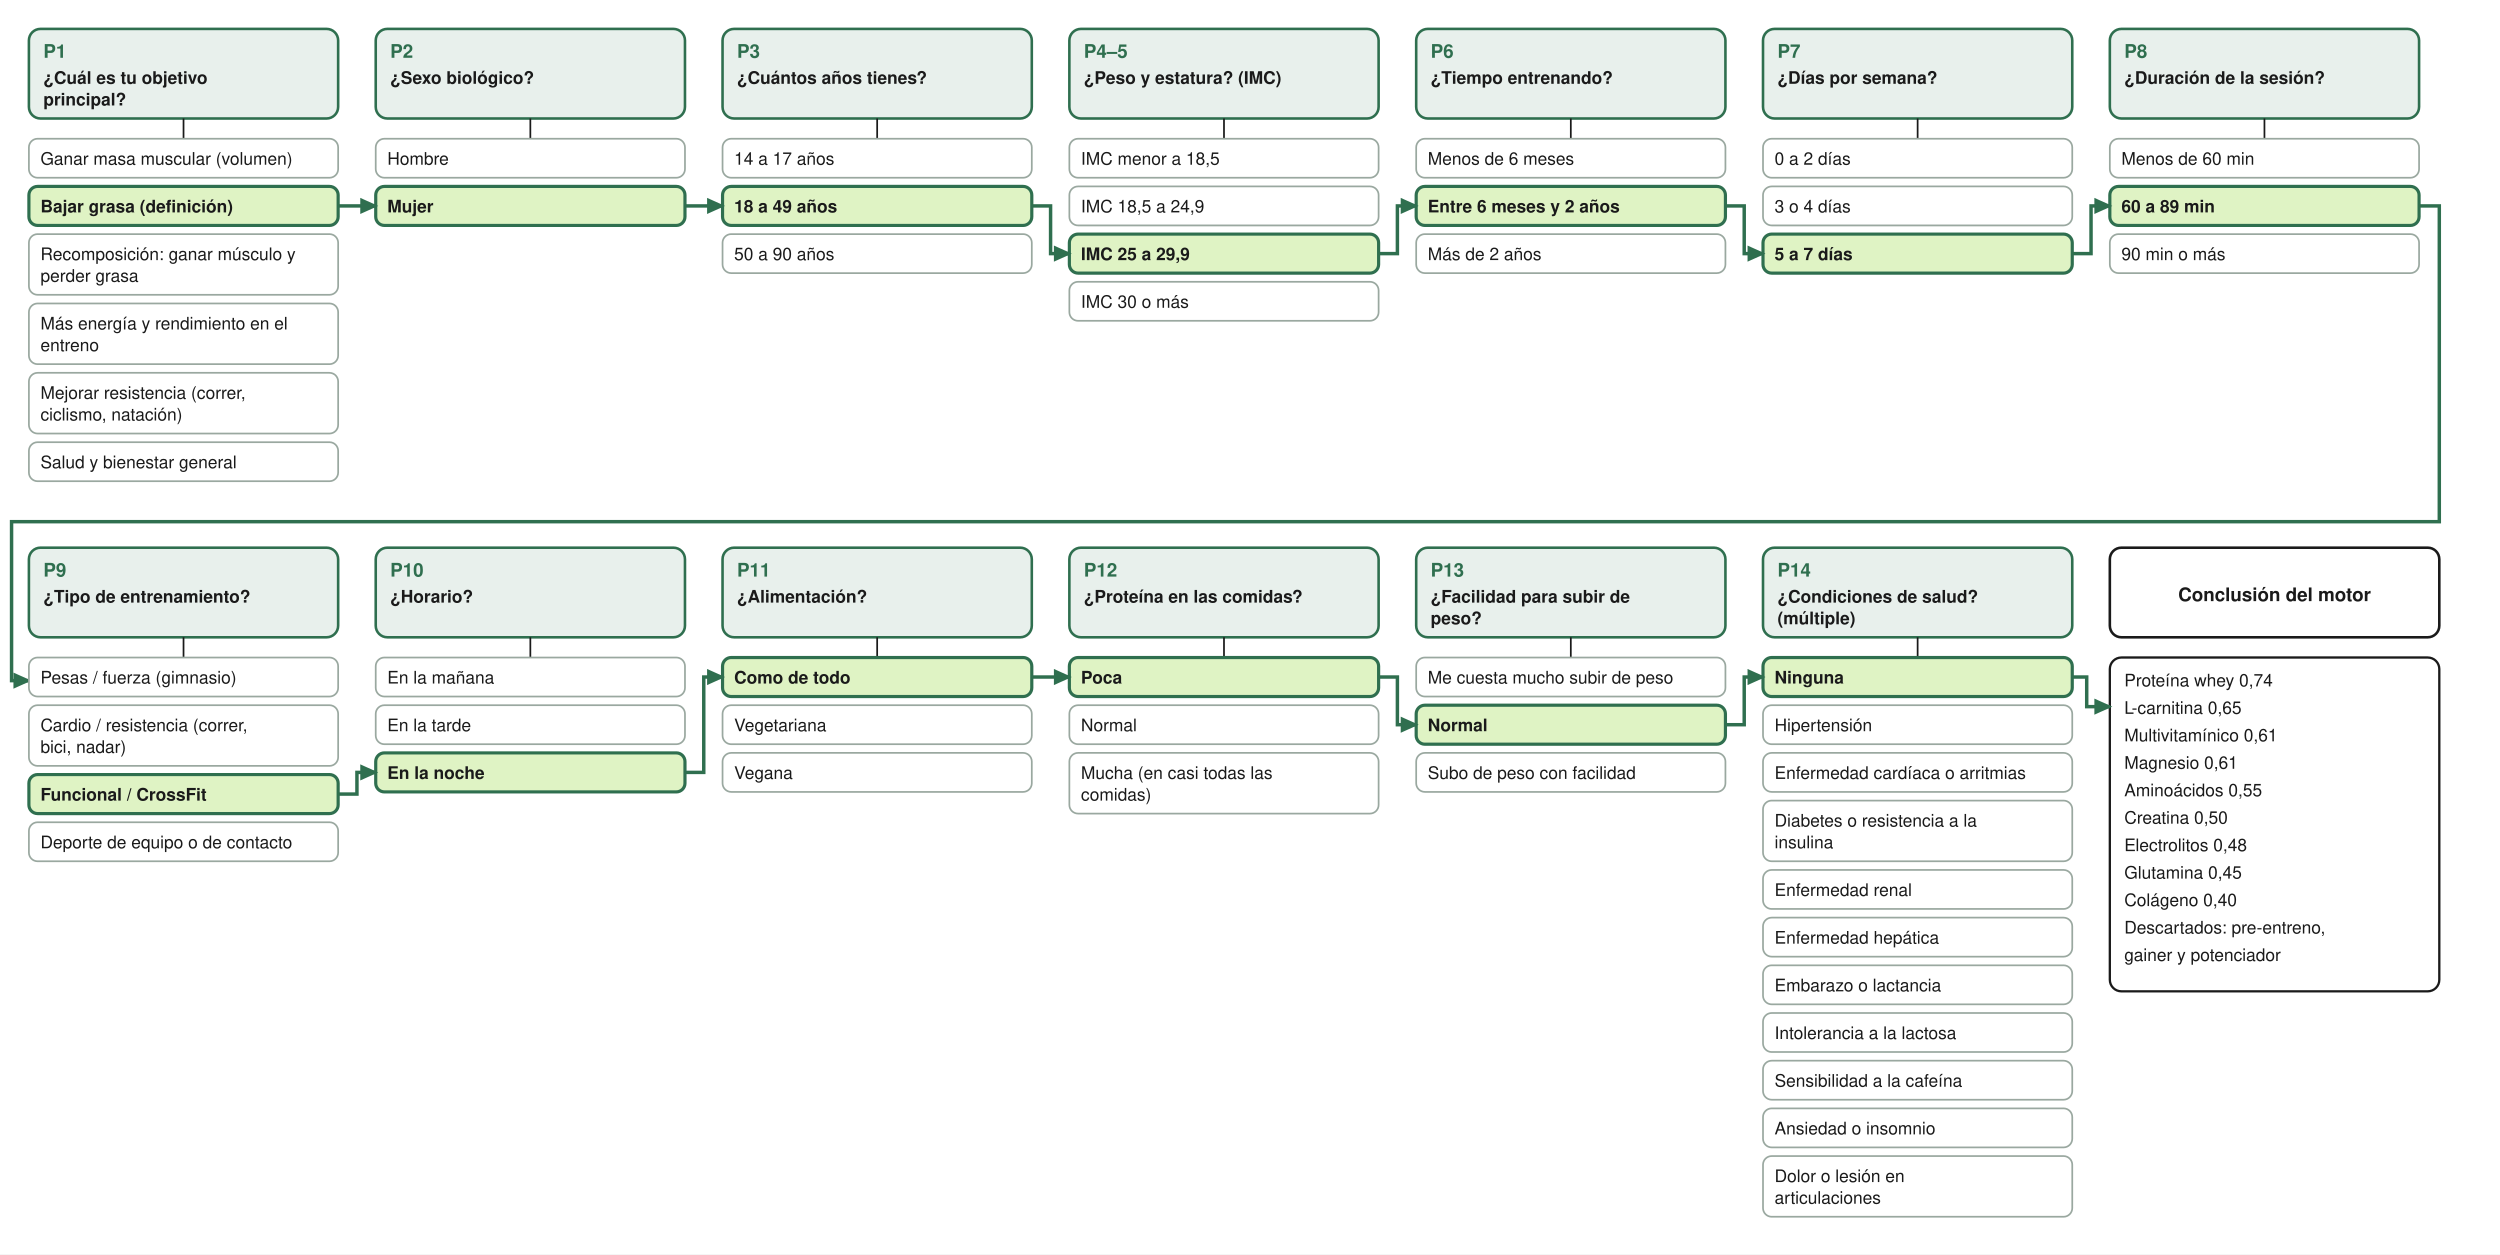
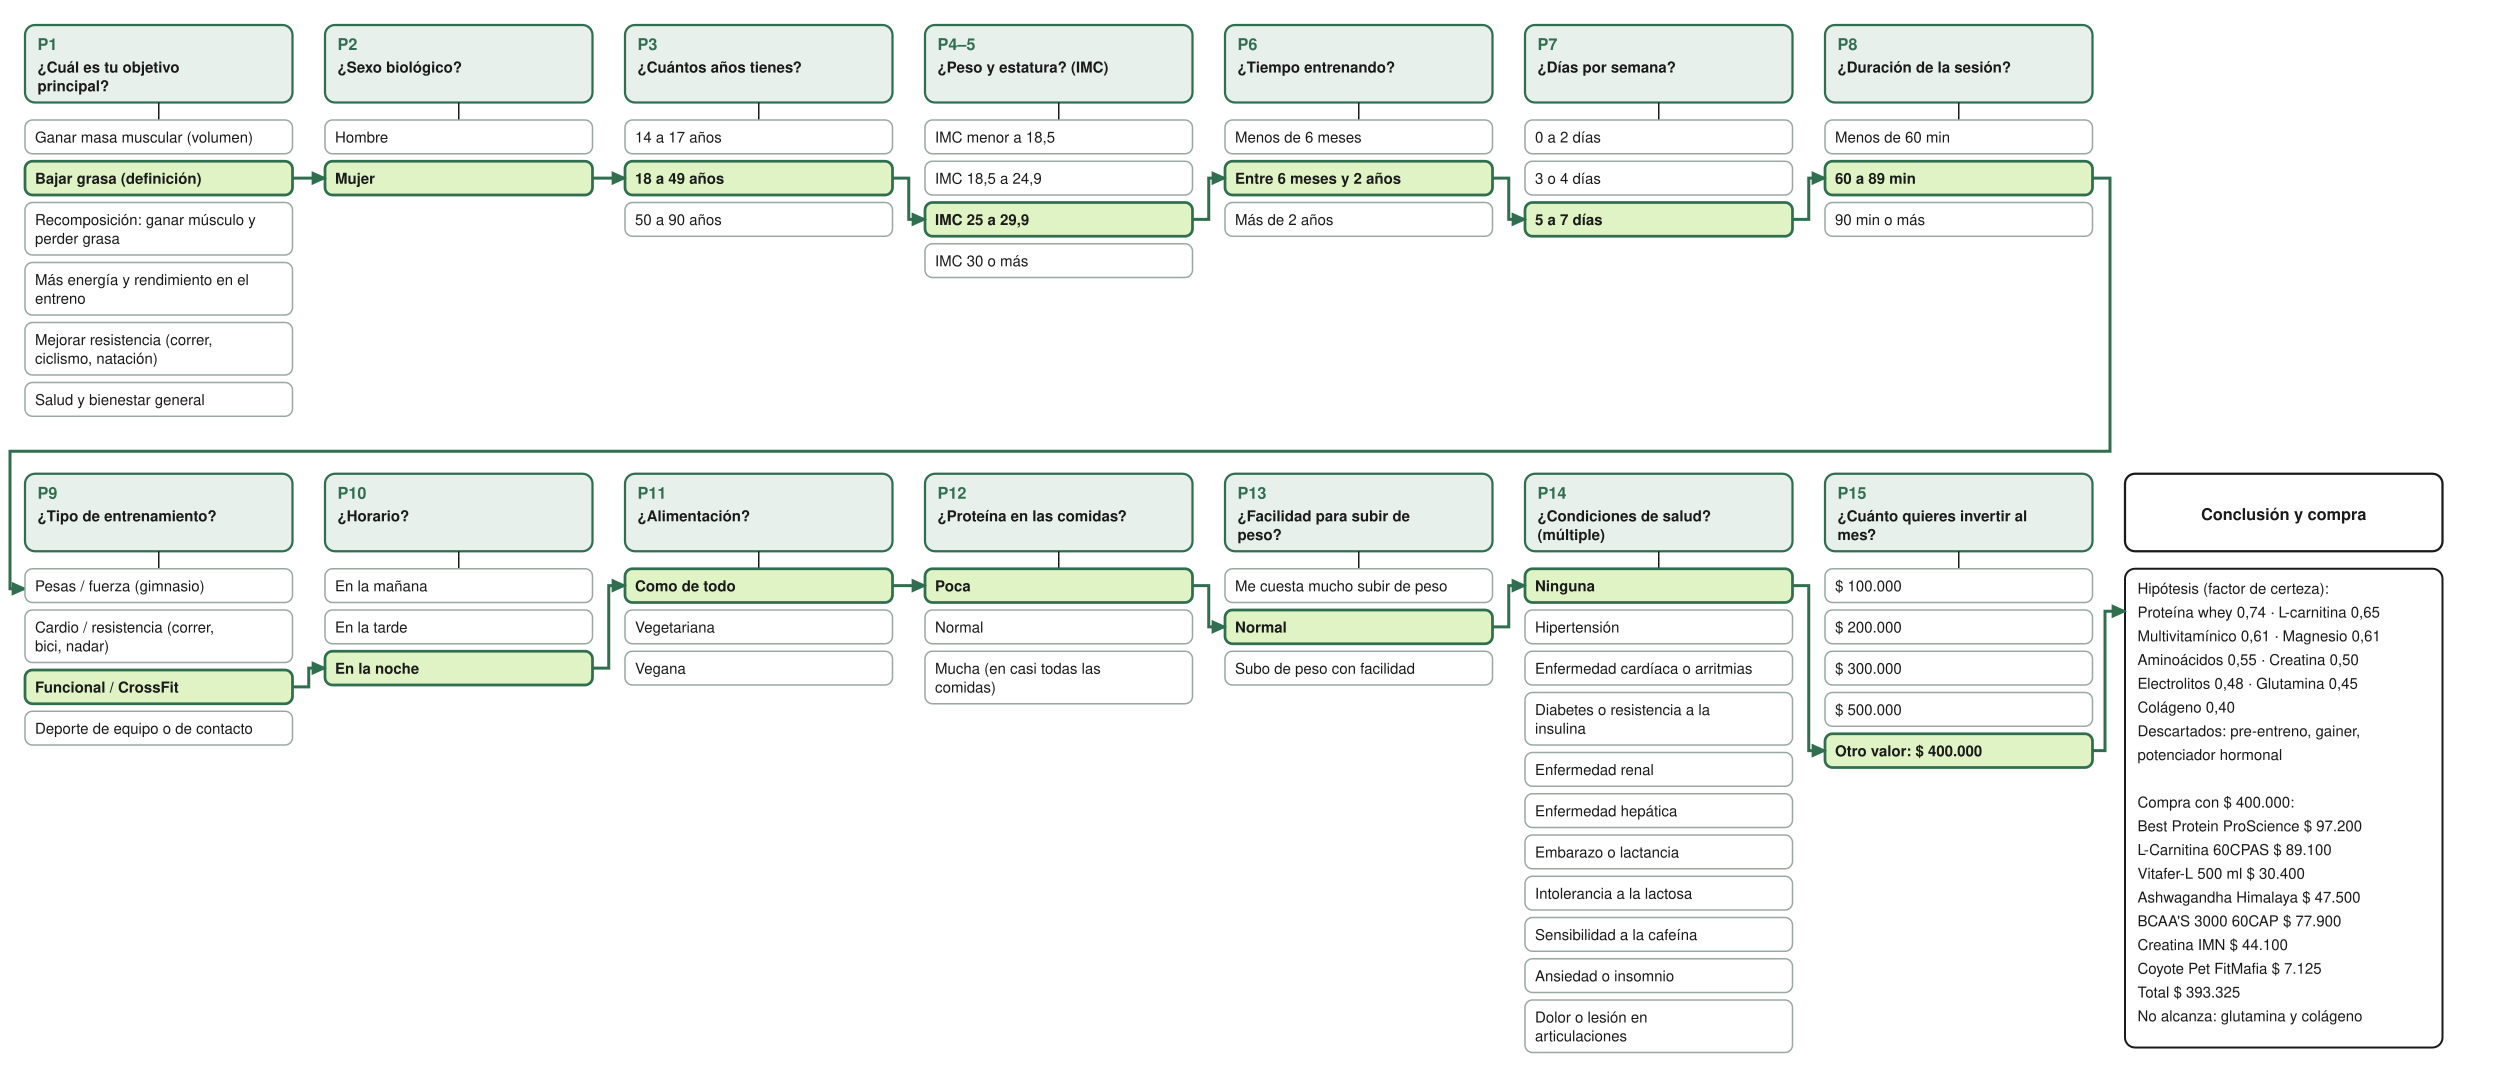
- <svg xmlns="http://www.w3.org/2000/svg" width="1730" height="868" viewBox="0 0 1730 868">
-   <rect width="1730" height="868" fill="white" />
+ <svg xmlns="http://www.w3.org/2000/svg" width="2000" height="868" viewBox="0 0 2000 868">
+   <rect width="2000" height="868" fill="white" />
  <rect x="20" y="20" width="214" height="62" rx="8" fill="#e8f0ec" stroke="#2f6f4f" stroke-width="1.8" />
  <text x="30" y="40" font-family="Helvetica" font-size="13" font-weight="bold" text-anchor="start" fill="#2f6f4f">P1</text>
  <text x="30" y="58" font-family="Helvetica" font-size="12" font-weight="bold" text-anchor="start" fill="#1a1a1a">¿Cuál es tu objetivo</text>
  <text x="30" y="73" font-family="Helvetica" font-size="12" font-weight="bold" text-anchor="start" fill="#1a1a1a">principal?</text>
  <polyline points="127.0,82 127.0,96" fill="none" stroke="#1a1a1a" stroke-width="1.2" />
  <rect x="20" y="96" width="214" height="27" rx="6" fill="white" stroke="#9aa8a0" stroke-width="1.2" />
  <text x="28" y="114" font-family="Helvetica" font-size="12" font-weight="normal" text-anchor="start" fill="#1a1a1a">Ganar masa muscular (volumen)</text>
  <rect x="20" y="129" width="214" height="27" rx="6" fill="#dff3c4" stroke="#2f6f4f" stroke-width="2.2" />
  <text x="28" y="147" font-family="Helvetica" font-size="12" font-weight="bold" text-anchor="start" fill="#1a1a1a">Bajar grasa (definición)</text>
  <rect x="20" y="162" width="214" height="42" rx="6" fill="white" stroke="#9aa8a0" stroke-width="1.2" />
  <text x="28" y="180" font-family="Helvetica" font-size="12" font-weight="normal" text-anchor="start" fill="#1a1a1a">Recomposición: ganar músculo y</text>
  <text x="28" y="195" font-family="Helvetica" font-size="12" font-weight="normal" text-anchor="start" fill="#1a1a1a">perder grasa</text>
  <rect x="20" y="210" width="214" height="42" rx="6" fill="white" stroke="#9aa8a0" stroke-width="1.2" />
  <text x="28" y="228" font-family="Helvetica" font-size="12" font-weight="normal" text-anchor="start" fill="#1a1a1a">Más energía y rendimiento en el</text>
  <text x="28" y="243" font-family="Helvetica" font-size="12" font-weight="normal" text-anchor="start" fill="#1a1a1a">entreno</text>
  <rect x="20" y="258" width="214" height="42" rx="6" fill="white" stroke="#9aa8a0" stroke-width="1.2" />
  <text x="28" y="276" font-family="Helvetica" font-size="12" font-weight="normal" text-anchor="start" fill="#1a1a1a">Mejorar resistencia (correr,</text>
  <text x="28" y="291" font-family="Helvetica" font-size="12" font-weight="normal" text-anchor="start" fill="#1a1a1a">ciclismo, natación)</text>
  <rect x="20" y="306" width="214" height="27" rx="6" fill="white" stroke="#9aa8a0" stroke-width="1.2" />
  <text x="28" y="324" font-family="Helvetica" font-size="12" font-weight="normal" text-anchor="start" fill="#1a1a1a">Salud y bienestar general</text>
  <rect x="260" y="20" width="214" height="62" rx="8" fill="#e8f0ec" stroke="#2f6f4f" stroke-width="1.8" />
  <text x="270" y="40" font-family="Helvetica" font-size="13" font-weight="bold" text-anchor="start" fill="#2f6f4f">P2</text>
  <text x="270" y="58" font-family="Helvetica" font-size="12" font-weight="bold" text-anchor="start" fill="#1a1a1a">¿Sexo biológico?</text>
  <polyline points="367.0,82 367.0,96" fill="none" stroke="#1a1a1a" stroke-width="1.2" />
  <rect x="260" y="96" width="214" height="27" rx="6" fill="white" stroke="#9aa8a0" stroke-width="1.2" />
  <text x="268" y="114" font-family="Helvetica" font-size="12" font-weight="normal" text-anchor="start" fill="#1a1a1a">Hombre</text>
  <rect x="260" y="129" width="214" height="27" rx="6" fill="#dff3c4" stroke="#2f6f4f" stroke-width="2.2" />
  <text x="268" y="147" font-family="Helvetica" font-size="12" font-weight="bold" text-anchor="start" fill="#1a1a1a">Mujer</text>
  <polyline points="234,142.5 247.0,142.5 247.0,142.5 260,142.5" fill="none" stroke="#2f6f4f" stroke-width="2.4" />
  <polygon points="260,142.5 250.0,147.0 250.0,138.0" fill="#2f6f4f" stroke="#2f6f4f" stroke-width="1.4" />
  <rect x="500" y="20" width="214" height="62" rx="8" fill="#e8f0ec" stroke="#2f6f4f" stroke-width="1.8" />
  <text x="510" y="40" font-family="Helvetica" font-size="13" font-weight="bold" text-anchor="start" fill="#2f6f4f">P3</text>
  <text x="510" y="58" font-family="Helvetica" font-size="12" font-weight="bold" text-anchor="start" fill="#1a1a1a">¿Cuántos años tienes?</text>
  <polyline points="607.0,82 607.0,96" fill="none" stroke="#1a1a1a" stroke-width="1.2" />
  <rect x="500" y="96" width="214" height="27" rx="6" fill="white" stroke="#9aa8a0" stroke-width="1.2" />
  <text x="508" y="114" font-family="Helvetica" font-size="12" font-weight="normal" text-anchor="start" fill="#1a1a1a">14 a 17 años</text>
  <rect x="500" y="129" width="214" height="27" rx="6" fill="#dff3c4" stroke="#2f6f4f" stroke-width="2.2" />
  <text x="508" y="147" font-family="Helvetica" font-size="12" font-weight="bold" text-anchor="start" fill="#1a1a1a">18 a 49 años</text>
  <rect x="500" y="162" width="214" height="27" rx="6" fill="white" stroke="#9aa8a0" stroke-width="1.2" />
  <text x="508" y="180" font-family="Helvetica" font-size="12" font-weight="normal" text-anchor="start" fill="#1a1a1a">50 a 90 años</text>
  <polyline points="474,142.5 487.0,142.5 487.0,142.5 500,142.5" fill="none" stroke="#2f6f4f" stroke-width="2.4" />
  <polygon points="500,142.5 490.0,147.0 490.0,138.0" fill="#2f6f4f" stroke="#2f6f4f" stroke-width="1.4" />
  <rect x="740" y="20" width="214" height="62" rx="8" fill="#e8f0ec" stroke="#2f6f4f" stroke-width="1.8" />
  <text x="750" y="40" font-family="Helvetica" font-size="13" font-weight="bold" text-anchor="start" fill="#2f6f4f">P4–5</text>
  <text x="750" y="58" font-family="Helvetica" font-size="12" font-weight="bold" text-anchor="start" fill="#1a1a1a">¿Peso y estatura? (IMC)</text>
  <polyline points="847.0,82 847.0,96" fill="none" stroke="#1a1a1a" stroke-width="1.2" />
  <rect x="740" y="96" width="214" height="27" rx="6" fill="white" stroke="#9aa8a0" stroke-width="1.2" />
  <text x="748" y="114" font-family="Helvetica" font-size="12" font-weight="normal" text-anchor="start" fill="#1a1a1a">IMC menor a 18,5</text>
  <rect x="740" y="129" width="214" height="27" rx="6" fill="white" stroke="#9aa8a0" stroke-width="1.2" />
  <text x="748" y="147" font-family="Helvetica" font-size="12" font-weight="normal" text-anchor="start" fill="#1a1a1a">IMC 18,5 a 24,9</text>
  <rect x="740" y="162" width="214" height="27" rx="6" fill="#dff3c4" stroke="#2f6f4f" stroke-width="2.2" />
  <text x="748" y="180" font-family="Helvetica" font-size="12" font-weight="bold" text-anchor="start" fill="#1a1a1a">IMC 25 a 29,9</text>
  <rect x="740" y="195" width="214" height="27" rx="6" fill="white" stroke="#9aa8a0" stroke-width="1.2" />
  <text x="748" y="213" font-family="Helvetica" font-size="12" font-weight="normal" text-anchor="start" fill="#1a1a1a">IMC 30 o más</text>
  <polyline points="714,142.5 727.0,142.5 727.0,175.5 740,175.5" fill="none" stroke="#2f6f4f" stroke-width="2.4" />
  <polygon points="740,175.5 730.0,180.0 730.0,171.0" fill="#2f6f4f" stroke="#2f6f4f" stroke-width="1.4" />
  <rect x="980" y="20" width="214" height="62" rx="8" fill="#e8f0ec" stroke="#2f6f4f" stroke-width="1.8" />
  <text x="990" y="40" font-family="Helvetica" font-size="13" font-weight="bold" text-anchor="start" fill="#2f6f4f">P6</text>
  <text x="990" y="58" font-family="Helvetica" font-size="12" font-weight="bold" text-anchor="start" fill="#1a1a1a">¿Tiempo entrenando?</text>
  <polyline points="1087.0,82 1087.0,96" fill="none" stroke="#1a1a1a" stroke-width="1.2" />
  <rect x="980" y="96" width="214" height="27" rx="6" fill="white" stroke="#9aa8a0" stroke-width="1.2" />
  <text x="988" y="114" font-family="Helvetica" font-size="12" font-weight="normal" text-anchor="start" fill="#1a1a1a">Menos de 6 meses</text>
  <rect x="980" y="129" width="214" height="27" rx="6" fill="#dff3c4" stroke="#2f6f4f" stroke-width="2.2" />
  <text x="988" y="147" font-family="Helvetica" font-size="12" font-weight="bold" text-anchor="start" fill="#1a1a1a">Entre 6 meses y 2 años</text>
  <rect x="980" y="162" width="214" height="27" rx="6" fill="white" stroke="#9aa8a0" stroke-width="1.2" />
  <text x="988" y="180" font-family="Helvetica" font-size="12" font-weight="normal" text-anchor="start" fill="#1a1a1a">Más de 2 años</text>
  <polyline points="954,175.5 967.0,175.5 967.0,142.5 980,142.5" fill="none" stroke="#2f6f4f" stroke-width="2.4" />
  <polygon points="980,142.5 970.0,147.0 970.0,138.0" fill="#2f6f4f" stroke="#2f6f4f" stroke-width="1.4" />
  <rect x="1220" y="20" width="214" height="62" rx="8" fill="#e8f0ec" stroke="#2f6f4f" stroke-width="1.8" />
  <text x="1230" y="40" font-family="Helvetica" font-size="13" font-weight="bold" text-anchor="start" fill="#2f6f4f">P7</text>
  <text x="1230" y="58" font-family="Helvetica" font-size="12" font-weight="bold" text-anchor="start" fill="#1a1a1a">¿Días por semana?</text>
  <polyline points="1327.0,82 1327.0,96" fill="none" stroke="#1a1a1a" stroke-width="1.2" />
  <rect x="1220" y="96" width="214" height="27" rx="6" fill="white" stroke="#9aa8a0" stroke-width="1.2" />
  <text x="1228" y="114" font-family="Helvetica" font-size="12" font-weight="normal" text-anchor="start" fill="#1a1a1a">0 a 2 días</text>
  <rect x="1220" y="129" width="214" height="27" rx="6" fill="white" stroke="#9aa8a0" stroke-width="1.2" />
  <text x="1228" y="147" font-family="Helvetica" font-size="12" font-weight="normal" text-anchor="start" fill="#1a1a1a">3 o 4 días</text>
  <rect x="1220" y="162" width="214" height="27" rx="6" fill="#dff3c4" stroke="#2f6f4f" stroke-width="2.2" />
  <text x="1228" y="180" font-family="Helvetica" font-size="12" font-weight="bold" text-anchor="start" fill="#1a1a1a">5 a 7 días</text>
  <polyline points="1194,142.5 1207.0,142.5 1207.0,175.5 1220,175.5" fill="none" stroke="#2f6f4f" stroke-width="2.4" />
  <polygon points="1220,175.5 1210.0,180.0 1210.0,171.0" fill="#2f6f4f" stroke="#2f6f4f" stroke-width="1.4" />
  <rect x="1460" y="20" width="214" height="62" rx="8" fill="#e8f0ec" stroke="#2f6f4f" stroke-width="1.8" />
  <text x="1470" y="40" font-family="Helvetica" font-size="13" font-weight="bold" text-anchor="start" fill="#2f6f4f">P8</text>
  <text x="1470" y="58" font-family="Helvetica" font-size="12" font-weight="bold" text-anchor="start" fill="#1a1a1a">¿Duración de la sesión?</text>
  <polyline points="1567.0,82 1567.0,96" fill="none" stroke="#1a1a1a" stroke-width="1.2" />
  <rect x="1460" y="96" width="214" height="27" rx="6" fill="white" stroke="#9aa8a0" stroke-width="1.2" />
  <text x="1468" y="114" font-family="Helvetica" font-size="12" font-weight="normal" text-anchor="start" fill="#1a1a1a">Menos de 60 min</text>
  <rect x="1460" y="129" width="214" height="27" rx="6" fill="#dff3c4" stroke="#2f6f4f" stroke-width="2.2" />
  <text x="1468" y="147" font-family="Helvetica" font-size="12" font-weight="bold" text-anchor="start" fill="#1a1a1a">60 a 89 min</text>
  <rect x="1460" y="162" width="214" height="27" rx="6" fill="white" stroke="#9aa8a0" stroke-width="1.2" />
  <text x="1468" y="180" font-family="Helvetica" font-size="12" font-weight="normal" text-anchor="start" fill="#1a1a1a">90 min o más</text>
  <polyline points="1434,175.5 1447.0,175.5 1447.0,142.5 1460,142.5" fill="none" stroke="#2f6f4f" stroke-width="2.4" />
  <polygon points="1460,142.5 1450.0,147.0 1450.0,138.0" fill="#2f6f4f" stroke="#2f6f4f" stroke-width="1.4" />
  <polyline points="1674,142.5 1688,142.5 1688,361 8,361 8,471 20,471" fill="none" stroke="#2f6f4f" stroke-width="2.4" />
  <polygon points="20,471 10.0,475.5 10.0,466.5" fill="#2f6f4f" stroke="#2f6f4f" stroke-width="1.4" />
  <rect x="20" y="379" width="214" height="62" rx="8" fill="#e8f0ec" stroke="#2f6f4f" stroke-width="1.8" />
  <text x="30" y="399" font-family="Helvetica" font-size="13" font-weight="bold" text-anchor="start" fill="#2f6f4f">P9</text>
  <text x="30" y="417" font-family="Helvetica" font-size="12" font-weight="bold" text-anchor="start" fill="#1a1a1a">¿Tipo de entrenamiento?</text>
  <polyline points="127.0,441 127.0,455" fill="none" stroke="#1a1a1a" stroke-width="1.2" />
  <rect x="20" y="455" width="214" height="27" rx="6" fill="white" stroke="#9aa8a0" stroke-width="1.2" />
  <text x="28" y="473" font-family="Helvetica" font-size="12" font-weight="normal" text-anchor="start" fill="#1a1a1a">Pesas / fuerza (gimnasio)</text>
  <rect x="20" y="488" width="214" height="42" rx="6" fill="white" stroke="#9aa8a0" stroke-width="1.2" />
  <text x="28" y="506" font-family="Helvetica" font-size="12" font-weight="normal" text-anchor="start" fill="#1a1a1a">Cardio / resistencia (correr,</text>
  <text x="28" y="521" font-family="Helvetica" font-size="12" font-weight="normal" text-anchor="start" fill="#1a1a1a">bici, nadar)</text>
  <rect x="20" y="536" width="214" height="27" rx="6" fill="#dff3c4" stroke="#2f6f4f" stroke-width="2.2" />
  <text x="28" y="554" font-family="Helvetica" font-size="12" font-weight="bold" text-anchor="start" fill="#1a1a1a">Funcional / CrossFit</text>
  <rect x="20" y="569" width="214" height="27" rx="6" fill="white" stroke="#9aa8a0" stroke-width="1.2" />
  <text x="28" y="587" font-family="Helvetica" font-size="12" font-weight="normal" text-anchor="start" fill="#1a1a1a">Deporte de equipo o de contacto</text>
  <rect x="260" y="379" width="214" height="62" rx="8" fill="#e8f0ec" stroke="#2f6f4f" stroke-width="1.8" />
  <text x="270" y="399" font-family="Helvetica" font-size="13" font-weight="bold" text-anchor="start" fill="#2f6f4f">P10</text>
  <text x="270" y="417" font-family="Helvetica" font-size="12" font-weight="bold" text-anchor="start" fill="#1a1a1a">¿Horario?</text>
  <polyline points="367.0,441 367.0,455" fill="none" stroke="#1a1a1a" stroke-width="1.2" />
  <rect x="260" y="455" width="214" height="27" rx="6" fill="white" stroke="#9aa8a0" stroke-width="1.2" />
  <text x="268" y="473" font-family="Helvetica" font-size="12" font-weight="normal" text-anchor="start" fill="#1a1a1a">En la mañana</text>
  <rect x="260" y="488" width="214" height="27" rx="6" fill="white" stroke="#9aa8a0" stroke-width="1.2" />
  <text x="268" y="506" font-family="Helvetica" font-size="12" font-weight="normal" text-anchor="start" fill="#1a1a1a">En la tarde</text>
  <rect x="260" y="521" width="214" height="27" rx="6" fill="#dff3c4" stroke="#2f6f4f" stroke-width="2.2" />
  <text x="268" y="539" font-family="Helvetica" font-size="12" font-weight="bold" text-anchor="start" fill="#1a1a1a">En la noche</text>
  <polyline points="234,549.5 247.0,549.5 247.0,534.5 260,534.5" fill="none" stroke="#2f6f4f" stroke-width="2.4" />
  <polygon points="260,534.5 250.0,539.0 250.0,530.0" fill="#2f6f4f" stroke="#2f6f4f" stroke-width="1.4" />
  <rect x="500" y="379" width="214" height="62" rx="8" fill="#e8f0ec" stroke="#2f6f4f" stroke-width="1.8" />
  <text x="510" y="399" font-family="Helvetica" font-size="13" font-weight="bold" text-anchor="start" fill="#2f6f4f">P11</text>
  <text x="510" y="417" font-family="Helvetica" font-size="12" font-weight="bold" text-anchor="start" fill="#1a1a1a">¿Alimentación?</text>
  <polyline points="607.0,441 607.0,455" fill="none" stroke="#1a1a1a" stroke-width="1.2" />
  <rect x="500" y="455" width="214" height="27" rx="6" fill="#dff3c4" stroke="#2f6f4f" stroke-width="2.2" />
  <text x="508" y="473" font-family="Helvetica" font-size="12" font-weight="bold" text-anchor="start" fill="#1a1a1a">Como de todo</text>
  <rect x="500" y="488" width="214" height="27" rx="6" fill="white" stroke="#9aa8a0" stroke-width="1.2" />
  <text x="508" y="506" font-family="Helvetica" font-size="12" font-weight="normal" text-anchor="start" fill="#1a1a1a">Vegetariana</text>
  <rect x="500" y="521" width="214" height="27" rx="6" fill="white" stroke="#9aa8a0" stroke-width="1.2" />
  <text x="508" y="539" font-family="Helvetica" font-size="12" font-weight="normal" text-anchor="start" fill="#1a1a1a">Vegana</text>
  <polyline points="474,534.5 487.0,534.5 487.0,468.5 500,468.5" fill="none" stroke="#2f6f4f" stroke-width="2.4" />
  <polygon points="500,468.5 490.0,473.0 490.0,464.0" fill="#2f6f4f" stroke="#2f6f4f" stroke-width="1.4" />
  <rect x="740" y="379" width="214" height="62" rx="8" fill="#e8f0ec" stroke="#2f6f4f" stroke-width="1.8" />
  <text x="750" y="399" font-family="Helvetica" font-size="13" font-weight="bold" text-anchor="start" fill="#2f6f4f">P12</text>
  <text x="750" y="417" font-family="Helvetica" font-size="12" font-weight="bold" text-anchor="start" fill="#1a1a1a">¿Proteína en las comidas?</text>
  <polyline points="847.0,441 847.0,455" fill="none" stroke="#1a1a1a" stroke-width="1.2" />
  <rect x="740" y="455" width="214" height="27" rx="6" fill="#dff3c4" stroke="#2f6f4f" stroke-width="2.2" />
  <text x="748" y="473" font-family="Helvetica" font-size="12" font-weight="bold" text-anchor="start" fill="#1a1a1a">Poca</text>
  <rect x="740" y="488" width="214" height="27" rx="6" fill="white" stroke="#9aa8a0" stroke-width="1.2" />
  <text x="748" y="506" font-family="Helvetica" font-size="12" font-weight="normal" text-anchor="start" fill="#1a1a1a">Normal</text>
  <rect x="740" y="521" width="214" height="42" rx="6" fill="white" stroke="#9aa8a0" stroke-width="1.2" />
  <text x="748" y="539" font-family="Helvetica" font-size="12" font-weight="normal" text-anchor="start" fill="#1a1a1a">Mucha (en casi todas las</text>
  <text x="748" y="554" font-family="Helvetica" font-size="12" font-weight="normal" text-anchor="start" fill="#1a1a1a">comidas)</text>
  <polyline points="714,468.5 727.0,468.5 727.0,468.5 740,468.5" fill="none" stroke="#2f6f4f" stroke-width="2.4" />
  <polygon points="740,468.5 730.0,473.0 730.0,464.0" fill="#2f6f4f" stroke="#2f6f4f" stroke-width="1.4" />
  <rect x="980" y="379" width="214" height="62" rx="8" fill="#e8f0ec" stroke="#2f6f4f" stroke-width="1.8" />
  <text x="990" y="399" font-family="Helvetica" font-size="13" font-weight="bold" text-anchor="start" fill="#2f6f4f">P13</text>
  <text x="990" y="417" font-family="Helvetica" font-size="12" font-weight="bold" text-anchor="start" fill="#1a1a1a">¿Facilidad para subir de</text>
  <text x="990" y="432" font-family="Helvetica" font-size="12" font-weight="bold" text-anchor="start" fill="#1a1a1a">peso?</text>
  <polyline points="1087.0,441 1087.0,455" fill="none" stroke="#1a1a1a" stroke-width="1.2" />
  <rect x="980" y="455" width="214" height="27" rx="6" fill="white" stroke="#9aa8a0" stroke-width="1.2" />
  <text x="988" y="473" font-family="Helvetica" font-size="12" font-weight="normal" text-anchor="start" fill="#1a1a1a">Me cuesta mucho subir de peso</text>
  <rect x="980" y="488" width="214" height="27" rx="6" fill="#dff3c4" stroke="#2f6f4f" stroke-width="2.2" />
  <text x="988" y="506" font-family="Helvetica" font-size="12" font-weight="bold" text-anchor="start" fill="#1a1a1a">Normal</text>
  <rect x="980" y="521" width="214" height="27" rx="6" fill="white" stroke="#9aa8a0" stroke-width="1.2" />
  <text x="988" y="539" font-family="Helvetica" font-size="12" font-weight="normal" text-anchor="start" fill="#1a1a1a">Subo de peso con facilidad</text>
  <polyline points="954,468.5 967.0,468.5 967.0,501.5 980,501.5" fill="none" stroke="#2f6f4f" stroke-width="2.4" />
  <polygon points="980,501.5 970.0,506.0 970.0,497.0" fill="#2f6f4f" stroke="#2f6f4f" stroke-width="1.4" />
  <rect x="1220" y="379" width="214" height="62" rx="8" fill="#e8f0ec" stroke="#2f6f4f" stroke-width="1.8" />
  <text x="1230" y="399" font-family="Helvetica" font-size="13" font-weight="bold" text-anchor="start" fill="#2f6f4f">P14</text>
  <text x="1230" y="417" font-family="Helvetica" font-size="12" font-weight="bold" text-anchor="start" fill="#1a1a1a">¿Condiciones de salud?</text>
  <text x="1230" y="432" font-family="Helvetica" font-size="12" font-weight="bold" text-anchor="start" fill="#1a1a1a">(múltiple)</text>
  <polyline points="1327.0,441 1327.0,455" fill="none" stroke="#1a1a1a" stroke-width="1.2" />
  <rect x="1220" y="455" width="214" height="27" rx="6" fill="#dff3c4" stroke="#2f6f4f" stroke-width="2.2" />
  <text x="1228" y="473" font-family="Helvetica" font-size="12" font-weight="bold" text-anchor="start" fill="#1a1a1a">Ninguna</text>
  <rect x="1220" y="488" width="214" height="27" rx="6" fill="white" stroke="#9aa8a0" stroke-width="1.2" />
  <text x="1228" y="506" font-family="Helvetica" font-size="12" font-weight="normal" text-anchor="start" fill="#1a1a1a">Hipertensión</text>
  <rect x="1220" y="521" width="214" height="27" rx="6" fill="white" stroke="#9aa8a0" stroke-width="1.2" />
  <text x="1228" y="539" font-family="Helvetica" font-size="12" font-weight="normal" text-anchor="start" fill="#1a1a1a">Enfermedad cardíaca o arritmias</text>
  <rect x="1220" y="554" width="214" height="42" rx="6" fill="white" stroke="#9aa8a0" stroke-width="1.2" />
  <text x="1228" y="572" font-family="Helvetica" font-size="12" font-weight="normal" text-anchor="start" fill="#1a1a1a">Diabetes o resistencia a la</text>
  <text x="1228" y="587" font-family="Helvetica" font-size="12" font-weight="normal" text-anchor="start" fill="#1a1a1a">insulina</text>
  <rect x="1220" y="602" width="214" height="27" rx="6" fill="white" stroke="#9aa8a0" stroke-width="1.2" />
  <text x="1228" y="620" font-family="Helvetica" font-size="12" font-weight="normal" text-anchor="start" fill="#1a1a1a">Enfermedad renal</text>
  <rect x="1220" y="635" width="214" height="27" rx="6" fill="white" stroke="#9aa8a0" stroke-width="1.2" />
  <text x="1228" y="653" font-family="Helvetica" font-size="12" font-weight="normal" text-anchor="start" fill="#1a1a1a">Enfermedad hepática</text>
  <rect x="1220" y="668" width="214" height="27" rx="6" fill="white" stroke="#9aa8a0" stroke-width="1.2" />
  <text x="1228" y="686" font-family="Helvetica" font-size="12" font-weight="normal" text-anchor="start" fill="#1a1a1a">Embarazo o lactancia</text>
  <rect x="1220" y="701" width="214" height="27" rx="6" fill="white" stroke="#9aa8a0" stroke-width="1.2" />
  <text x="1228" y="719" font-family="Helvetica" font-size="12" font-weight="normal" text-anchor="start" fill="#1a1a1a">Intolerancia a la lactosa</text>
  <rect x="1220" y="734" width="214" height="27" rx="6" fill="white" stroke="#9aa8a0" stroke-width="1.2" />
  <text x="1228" y="752" font-family="Helvetica" font-size="12" font-weight="normal" text-anchor="start" fill="#1a1a1a">Sensibilidad a la cafeína</text>
  <rect x="1220" y="767" width="214" height="27" rx="6" fill="white" stroke="#9aa8a0" stroke-width="1.2" />
  <text x="1228" y="785" font-family="Helvetica" font-size="12" font-weight="normal" text-anchor="start" fill="#1a1a1a">Ansiedad o insomnio</text>
  <rect x="1220" y="800" width="214" height="42" rx="6" fill="white" stroke="#9aa8a0" stroke-width="1.2" />
  <text x="1228" y="818" font-family="Helvetica" font-size="12" font-weight="normal" text-anchor="start" fill="#1a1a1a">Dolor o lesión en</text>
  <text x="1228" y="833" font-family="Helvetica" font-size="12" font-weight="normal" text-anchor="start" fill="#1a1a1a">articulaciones</text>
  <polyline points="1194,501.5 1207.0,501.5 1207.0,468.5 1220,468.5" fill="none" stroke="#2f6f4f" stroke-width="2.4" />
  <polygon points="1220,468.5 1210.0,473.0 1210.0,464.0" fill="#2f6f4f" stroke="#2f6f4f" stroke-width="1.4" />
-   <rect x="1460" y="379" width="228" height="62" rx="8" fill="white" stroke="#1a1a1a" stroke-width="1.8" />
-   <text x="1574.0" y="416" font-family="Helvetica" font-size="13" font-weight="bold" text-anchor="middle" fill="#1a1a1a">Conclusión del motor</text>
-   <rect x="1460" y="455" width="228" height="231" rx="8" fill="white" stroke="#1a1a1a" stroke-width="1.6" />
-   <text x="1470" y="475" font-family="Helvetica" font-size="12" font-weight="normal" text-anchor="start" fill="#1a1a1a">Proteína whey 0,74</text>
-   <text x="1470" y="494" font-family="Helvetica" font-size="12" font-weight="normal" text-anchor="start" fill="#1a1a1a">L-carnitina 0,65</text>
-   <text x="1470" y="513" font-family="Helvetica" font-size="12" font-weight="normal" text-anchor="start" fill="#1a1a1a">Multivitamínico 0,61</text>
-   <text x="1470" y="532" font-family="Helvetica" font-size="12" font-weight="normal" text-anchor="start" fill="#1a1a1a">Magnesio 0,61</text>
-   <text x="1470" y="551" font-family="Helvetica" font-size="12" font-weight="normal" text-anchor="start" fill="#1a1a1a">Aminoácidos 0,55</text>
-   <text x="1470" y="570" font-family="Helvetica" font-size="12" font-weight="normal" text-anchor="start" fill="#1a1a1a">Creatina 0,50</text>
-   <text x="1470" y="589" font-family="Helvetica" font-size="12" font-weight="normal" text-anchor="start" fill="#1a1a1a">Electrolitos 0,48</text>
-   <text x="1470" y="608" font-family="Helvetica" font-size="12" font-weight="normal" text-anchor="start" fill="#1a1a1a">Glutamina 0,45</text>
-   <text x="1470" y="627" font-family="Helvetica" font-size="12" font-weight="normal" text-anchor="start" fill="#1a1a1a">Colágeno 0,40</text>
-   <text x="1470" y="646" font-family="Helvetica" font-size="12" font-weight="normal" text-anchor="start" fill="#1a1a1a">Descartados: pre-entreno,</text>
-   <text x="1470" y="665" font-family="Helvetica" font-size="12" font-weight="normal" text-anchor="start" fill="#1a1a1a">gainer y potenciador</text>
-   <polyline points="1434,468.5 1444,468.5 1444,489 1460,489" fill="none" stroke="#2f6f4f" stroke-width="2.4" />
-   <polygon points="1460,489 1450.0,493.5 1450.0,484.5" fill="#2f6f4f" stroke="#2f6f4f" stroke-width="1.4" />
+   <rect x="1460" y="379" width="214" height="62" rx="8" fill="#e8f0ec" stroke="#2f6f4f" stroke-width="1.8" />
+   <text x="1470" y="399" font-family="Helvetica" font-size="13" font-weight="bold" text-anchor="start" fill="#2f6f4f">P15</text>
+   <text x="1470" y="417" font-family="Helvetica" font-size="12" font-weight="bold" text-anchor="start" fill="#1a1a1a">¿Cuánto quieres invertir al</text>
+   <text x="1470" y="432" font-family="Helvetica" font-size="12" font-weight="bold" text-anchor="start" fill="#1a1a1a">mes?</text>
+   <polyline points="1567.0,441 1567.0,455" fill="none" stroke="#1a1a1a" stroke-width="1.2" />
+   <rect x="1460" y="455" width="214" height="27" rx="6" fill="white" stroke="#9aa8a0" stroke-width="1.2" />
+   <text x="1468" y="473" font-family="Helvetica" font-size="12" font-weight="normal" text-anchor="start" fill="#1a1a1a">$ 100.000</text>
+   <rect x="1460" y="488" width="214" height="27" rx="6" fill="white" stroke="#9aa8a0" stroke-width="1.2" />
+   <text x="1468" y="506" font-family="Helvetica" font-size="12" font-weight="normal" text-anchor="start" fill="#1a1a1a">$ 200.000</text>
+   <rect x="1460" y="521" width="214" height="27" rx="6" fill="white" stroke="#9aa8a0" stroke-width="1.2" />
+   <text x="1468" y="539" font-family="Helvetica" font-size="12" font-weight="normal" text-anchor="start" fill="#1a1a1a">$ 300.000</text>
+   <rect x="1460" y="554" width="214" height="27" rx="6" fill="white" stroke="#9aa8a0" stroke-width="1.2" />
+   <text x="1468" y="572" font-family="Helvetica" font-size="12" font-weight="normal" text-anchor="start" fill="#1a1a1a">$ 500.000</text>
+   <rect x="1460" y="587" width="214" height="27" rx="6" fill="#dff3c4" stroke="#2f6f4f" stroke-width="2.2" />
+   <text x="1468" y="605" font-family="Helvetica" font-size="12" font-weight="bold" text-anchor="start" fill="#1a1a1a">Otro valor: $ 400.000</text>
+   <polyline points="1434,468.5 1447.0,468.5 1447.0,600.5 1460,600.5" fill="none" stroke="#2f6f4f" stroke-width="2.4" />
+   <polygon points="1460,600.5 1450.0,605.0 1450.0,596.0" fill="#2f6f4f" stroke="#2f6f4f" stroke-width="1.4" />
+   <rect x="1700" y="379" width="254" height="62" rx="8" fill="white" stroke="#1a1a1a" stroke-width="1.8" />
+   <text x="1827.0" y="416" font-family="Helvetica" font-size="13" font-weight="bold" text-anchor="middle" fill="#1a1a1a">Conclusión y compra</text>
+   <rect x="1700" y="455" width="254" height="383" rx="8" fill="white" stroke="#1a1a1a" stroke-width="1.6" />
+   <text x="1710" y="475" font-family="Helvetica" font-size="12" font-weight="normal" text-anchor="start" fill="#1a1a1a">Hipótesis (factor de certeza):</text>
+   <text x="1710" y="494" font-family="Helvetica" font-size="12" font-weight="normal" text-anchor="start" fill="#1a1a1a">Proteína whey 0,74 · L-carnitina 0,65</text>
+   <text x="1710" y="513" font-family="Helvetica" font-size="12" font-weight="normal" text-anchor="start" fill="#1a1a1a">Multivitamínico 0,61 · Magnesio 0,61</text>
+   <text x="1710" y="532" font-family="Helvetica" font-size="12" font-weight="normal" text-anchor="start" fill="#1a1a1a">Aminoácidos 0,55 · Creatina 0,50</text>
+   <text x="1710" y="551" font-family="Helvetica" font-size="12" font-weight="normal" text-anchor="start" fill="#1a1a1a">Electrolitos 0,48 · Glutamina 0,45</text>
+   <text x="1710" y="570" font-family="Helvetica" font-size="12" font-weight="normal" text-anchor="start" fill="#1a1a1a">Colágeno 0,40</text>
+   <text x="1710" y="589" font-family="Helvetica" font-size="12" font-weight="normal" text-anchor="start" fill="#1a1a1a">Descartados: pre-entreno, gainer,</text>
+   <text x="1710" y="608" font-family="Helvetica" font-size="12" font-weight="normal" text-anchor="start" fill="#1a1a1a">potenciador hormonal</text>
+   <text x="1710" y="627" font-family="Helvetica" font-size="12" font-weight="normal" text-anchor="start" fill="#1a1a1a" />
+   <text x="1710" y="646" font-family="Helvetica" font-size="12" font-weight="normal" text-anchor="start" fill="#1a1a1a">Compra con $ 400.000:</text>
+   <text x="1710" y="665" font-family="Helvetica" font-size="12" font-weight="normal" text-anchor="start" fill="#1a1a1a">Best Protein ProScience  $ 97.200</text>
+   <text x="1710" y="684" font-family="Helvetica" font-size="12" font-weight="normal" text-anchor="start" fill="#1a1a1a">L-Carnitina 60CPAS  $ 89.100</text>
+   <text x="1710" y="703" font-family="Helvetica" font-size="12" font-weight="normal" text-anchor="start" fill="#1a1a1a">Vitafer-L 500 ml  $ 30.400</text>
+   <text x="1710" y="722" font-family="Helvetica" font-size="12" font-weight="normal" text-anchor="start" fill="#1a1a1a">Ashwagandha Himalaya  $ 47.500</text>
+   <text x="1710" y="741" font-family="Helvetica" font-size="12" font-weight="normal" text-anchor="start" fill="#1a1a1a">BCAA'S 3000 60CAP  $ 77.900</text>
+   <text x="1710" y="760" font-family="Helvetica" font-size="12" font-weight="normal" text-anchor="start" fill="#1a1a1a">Creatina IMN  $ 44.100</text>
+   <text x="1710" y="779" font-family="Helvetica" font-size="12" font-weight="normal" text-anchor="start" fill="#1a1a1a">Coyote Pet FitMafia  $ 7.125</text>
+   <text x="1710" y="798" font-family="Helvetica" font-size="12" font-weight="normal" text-anchor="start" fill="#1a1a1a">Total  $ 393.325</text>
+   <text x="1710" y="817" font-family="Helvetica" font-size="12" font-weight="normal" text-anchor="start" fill="#1a1a1a">No alcanza: glutamina y colágeno</text>
+   <polyline points="1674,600.5 1684,600.5 1684,489 1700,489" fill="none" stroke="#2f6f4f" stroke-width="2.4" />
+   <polygon points="1700,489 1690.0,493.5 1690.0,484.5" fill="#2f6f4f" stroke="#2f6f4f" stroke-width="1.4" />
</svg>
